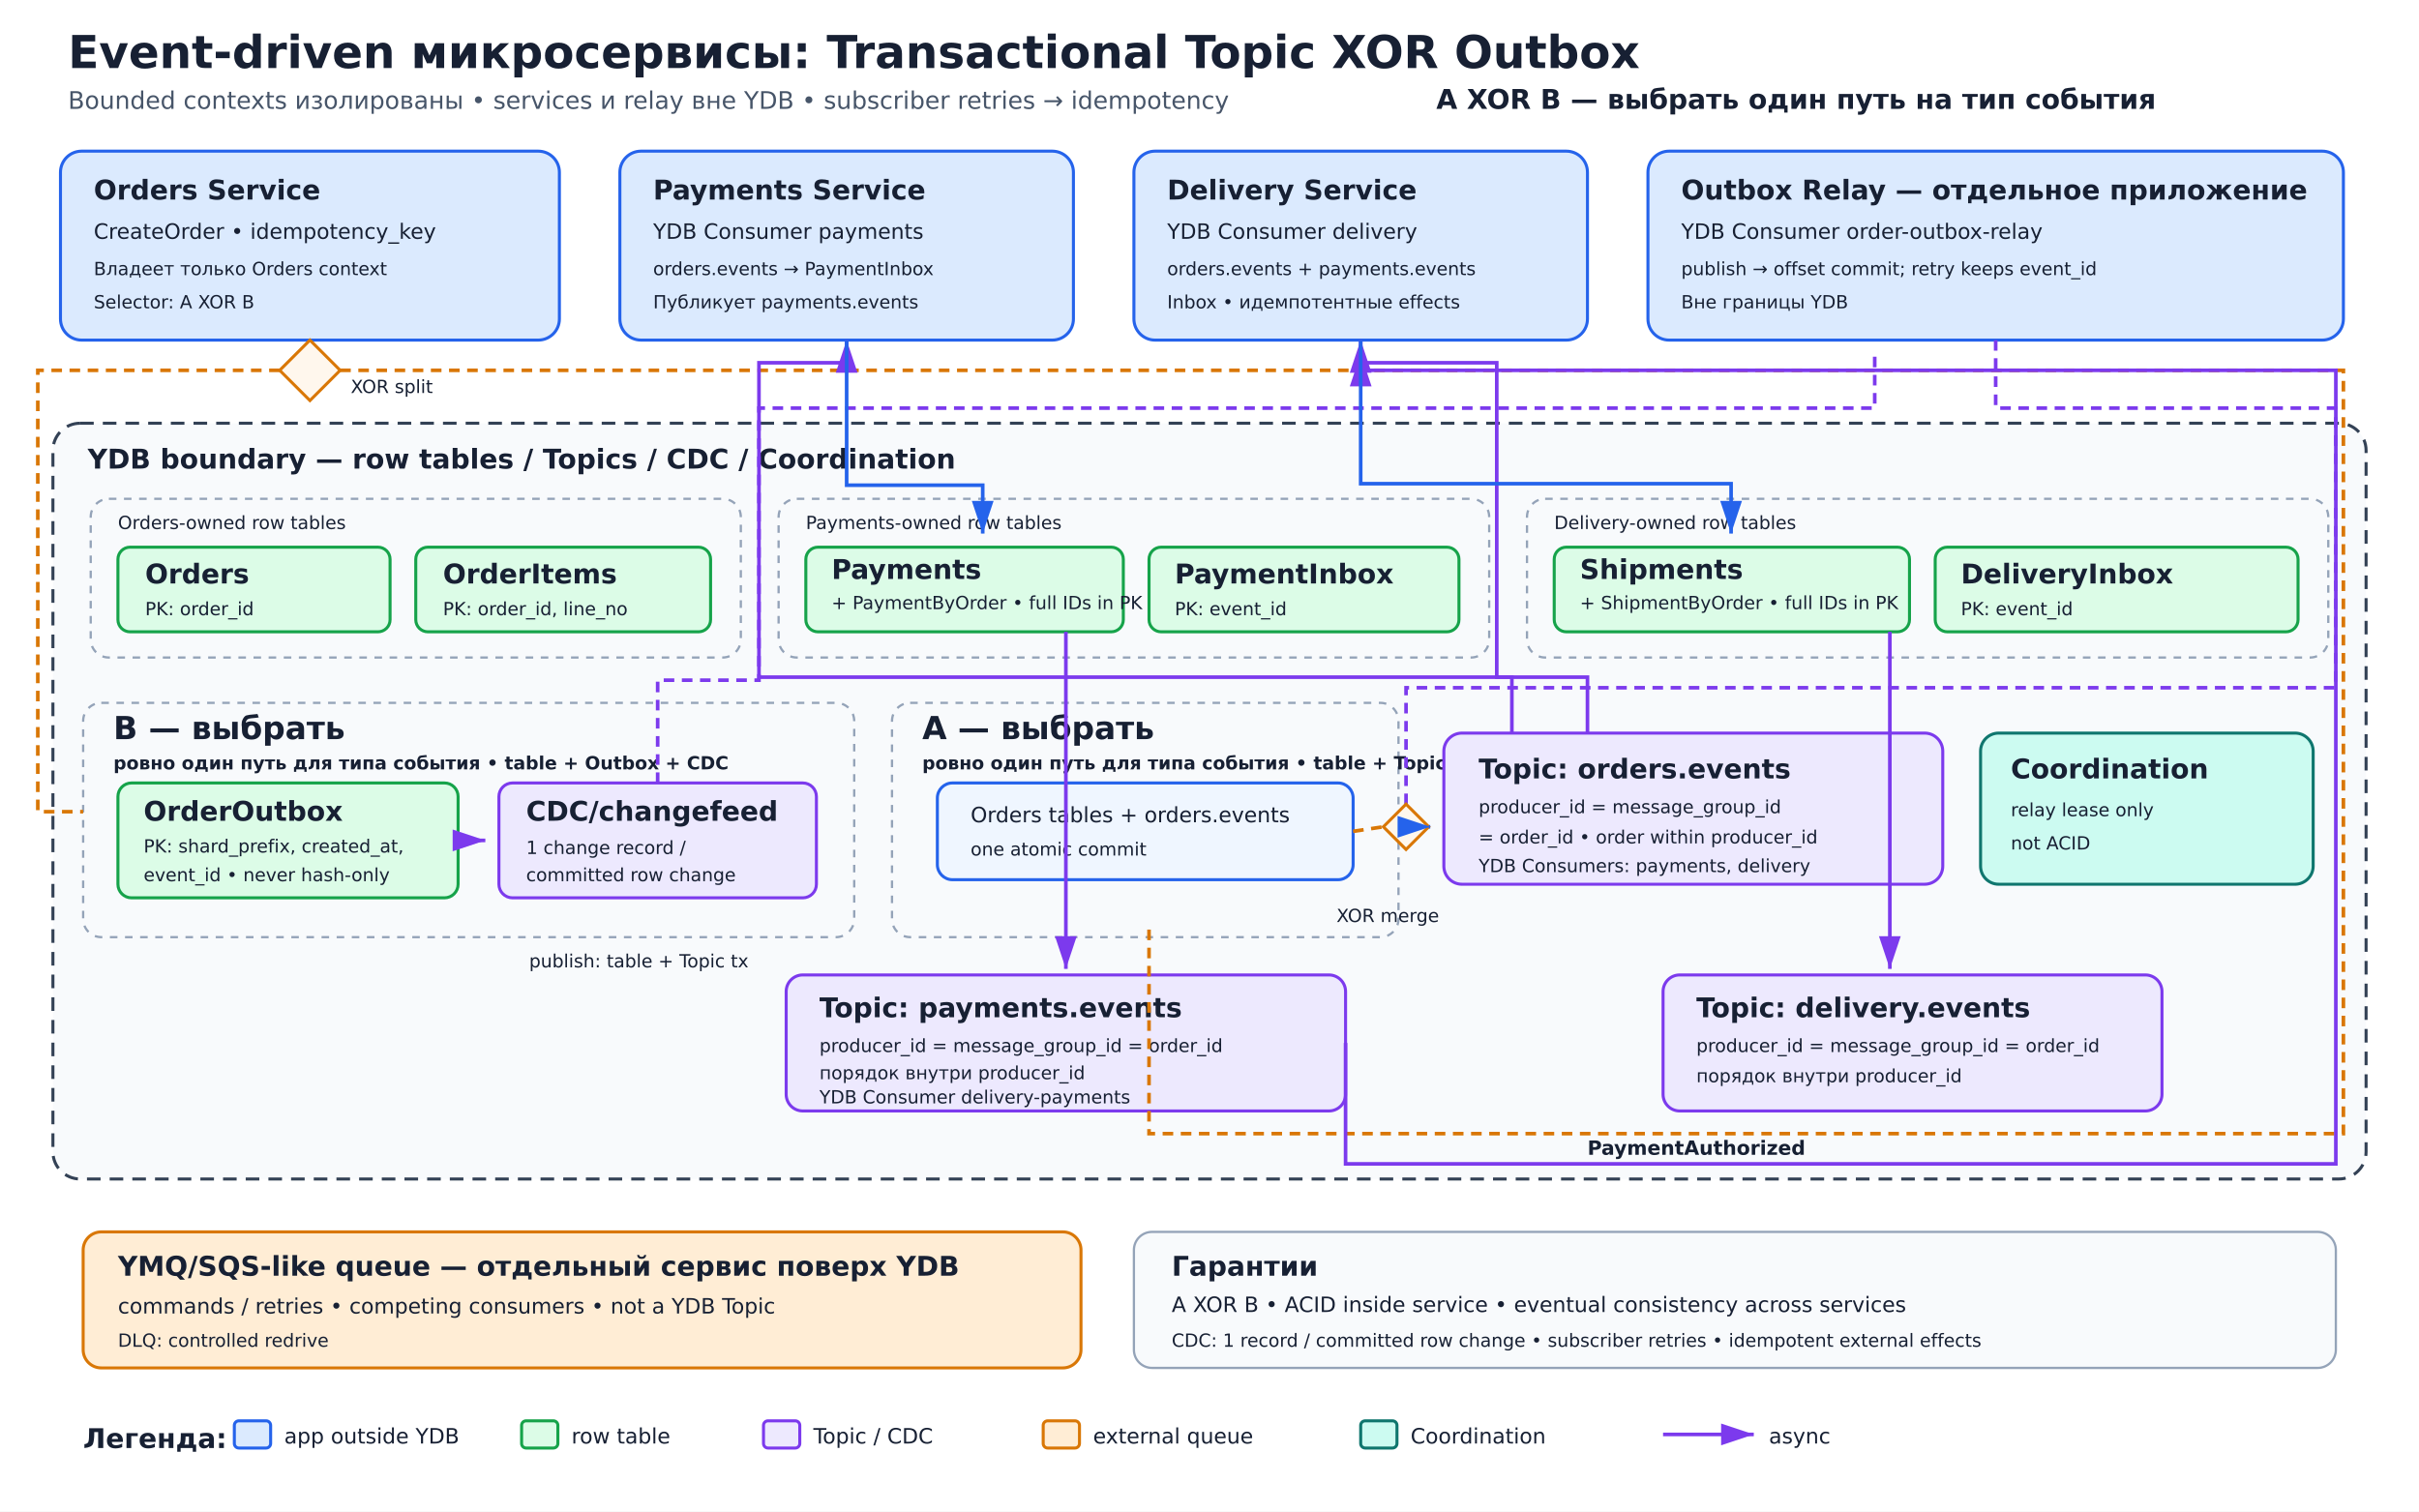
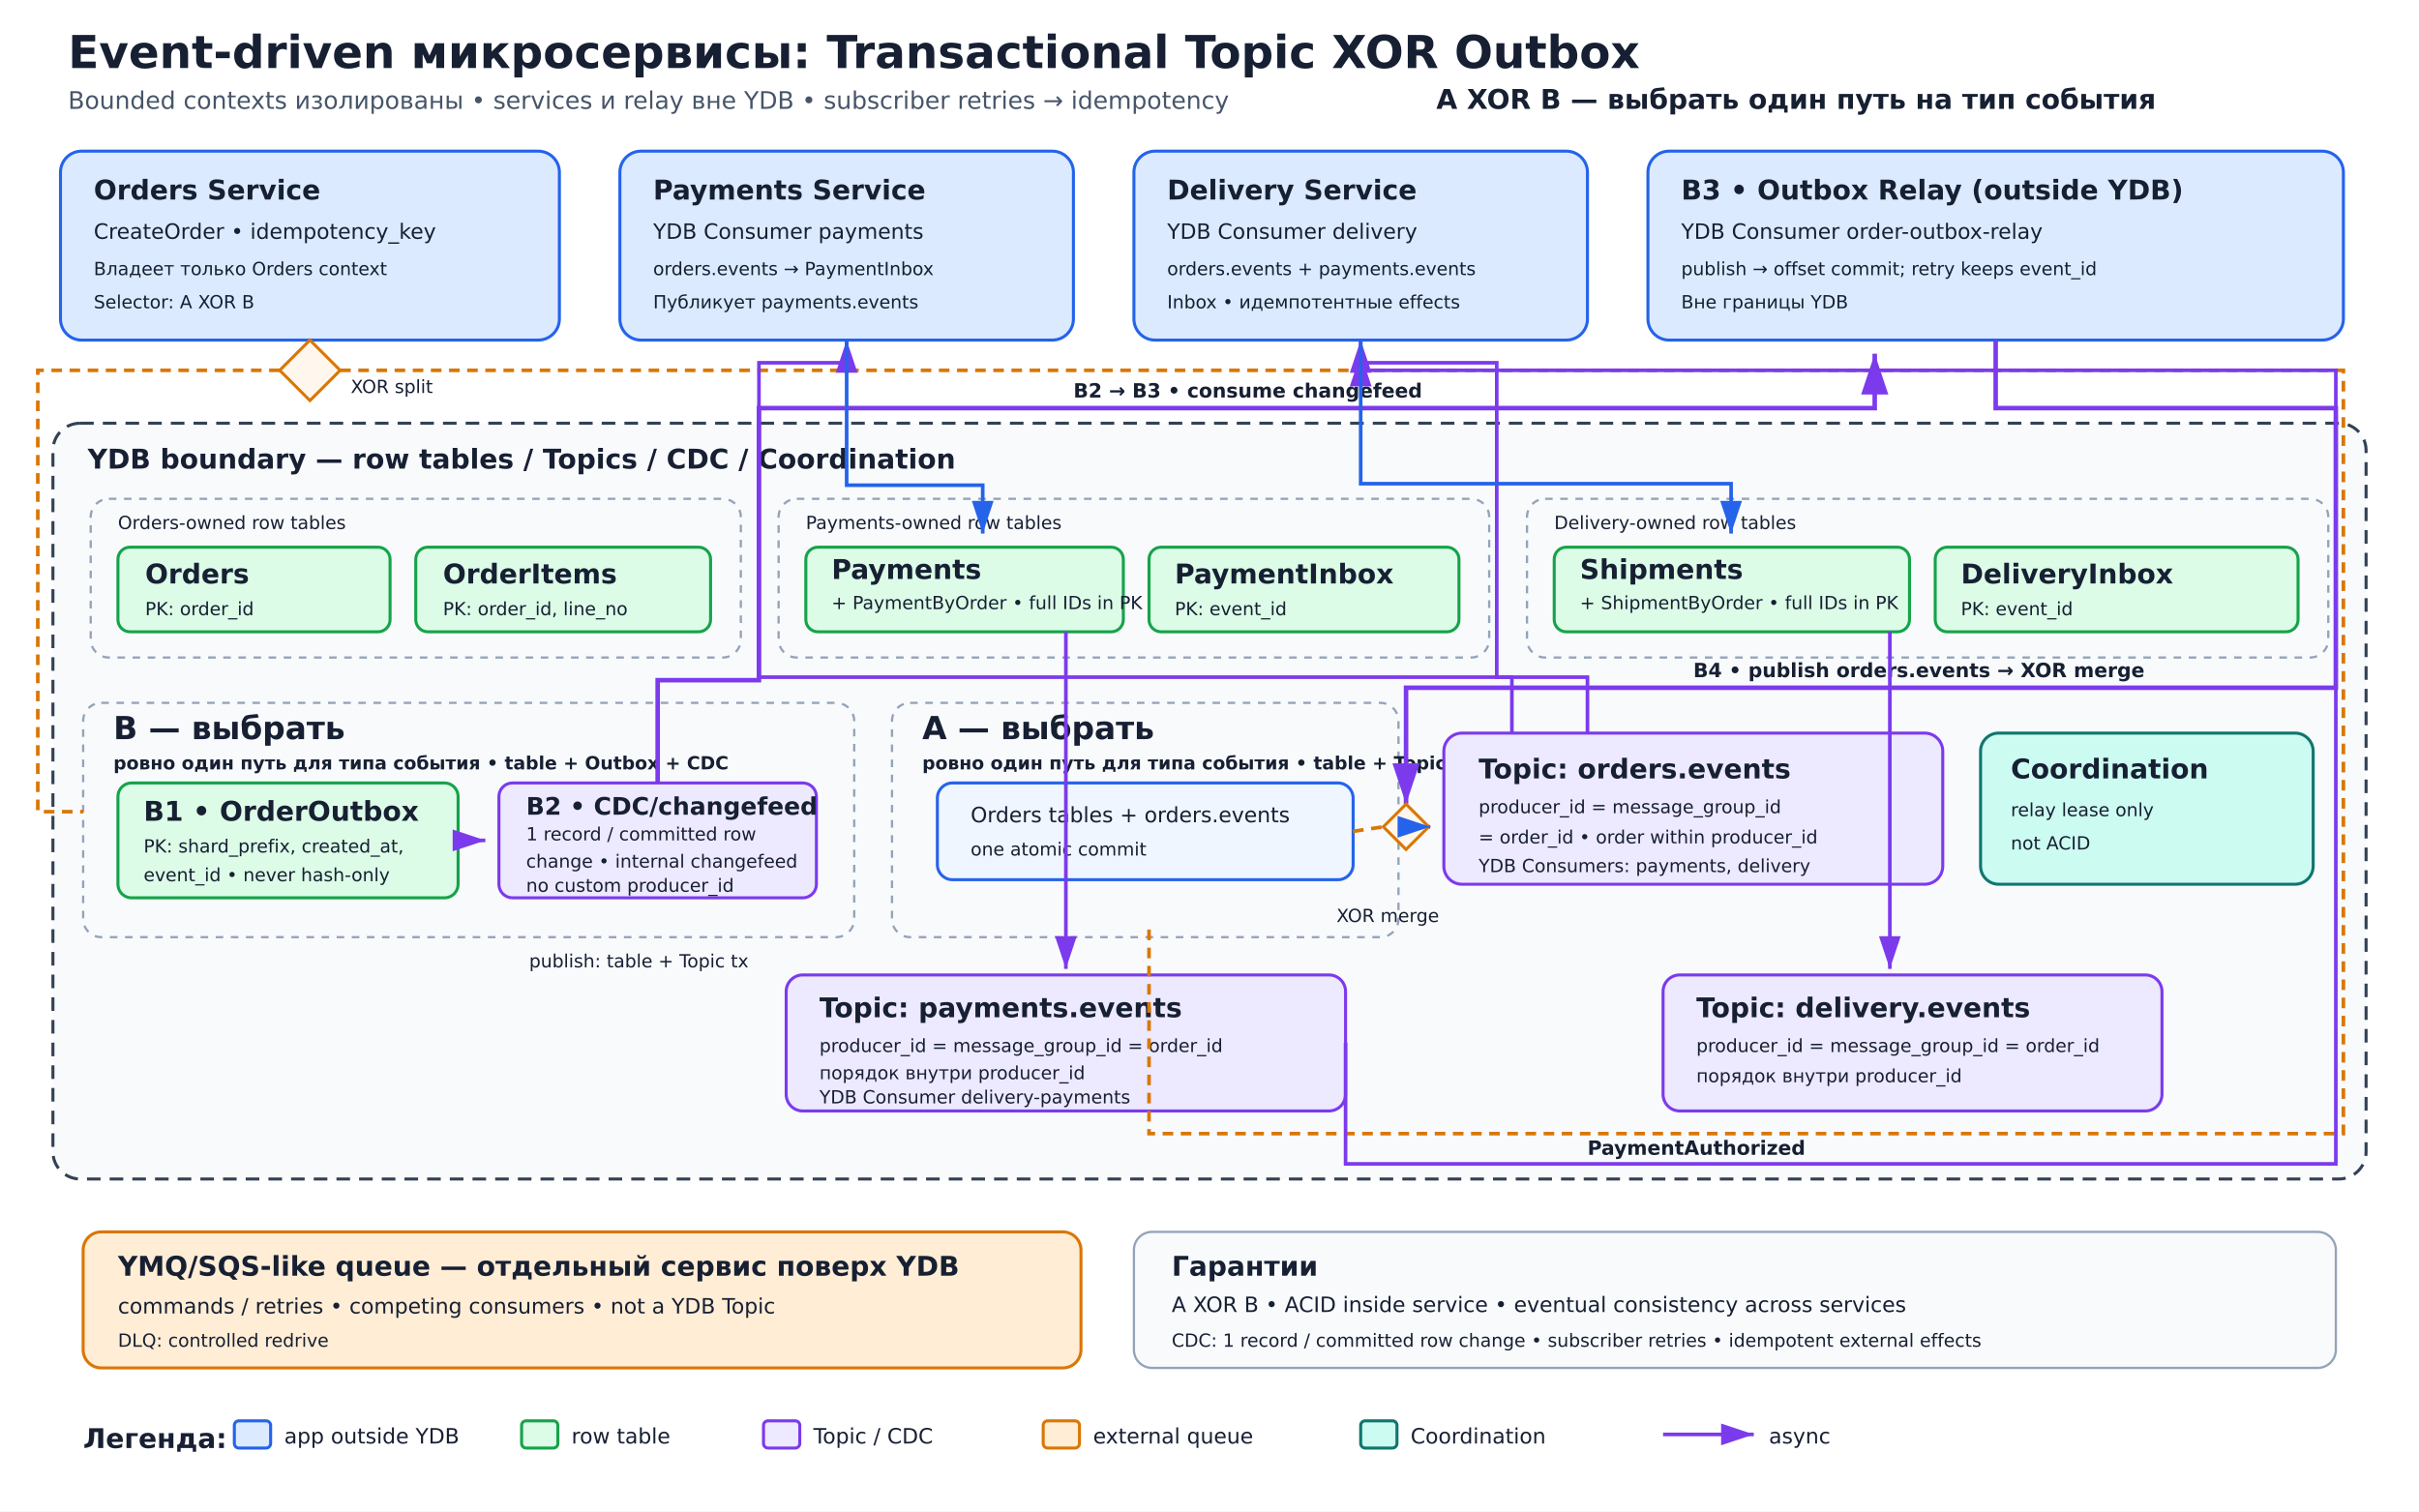
<svg xmlns="http://www.w3.org/2000/svg" version="1.1" viewBox="0 0 1600 1000" role="img" aria-labelledby="title desc">
  <defs>
    <marker id="arrow-blue" markerWidth="10" markerHeight="10" refX="9" refY="3" orient="auto" markerUnits="strokeWidth">
      <path d="M0,0 L0,6 L9,3 z" fill="#2563eb" />
    </marker>
    <marker id="arrow-purple" markerWidth="10" markerHeight="10" refX="9" refY="3" orient="auto" markerUnits="strokeWidth">
      <path d="M0,0 L0,6 L9,3 z" fill="#7c3aed" />
    </marker>
    <marker id="arrow-orange" markerWidth="10" markerHeight="10" refX="9" refY="3" orient="auto" markerUnits="strokeWidth">
      <path d="M0,0 L0,6 L9,3 z" fill="#d97706" />
    </marker>
    <style>
      text, tspan { fill: #172033; }
      .title { font-size: 30px; font-weight: 700; }
      .subtitle { font-size: 16px; fill: #475569; }
      .box-title { font-size: 18px; font-weight: 700; }
      .body { font-size: 14px; }
      .small { font-size: 12px; }
      .flow { font-size: 13px; font-weight: 600; }
      .app { fill: #dbeafe; stroke: #2563eb; stroke-width: 2; }
      .table { fill: #dcfce7; stroke: #16a34a; stroke-width: 2; }
      .topic { fill: #ede9fe; stroke: #7c3aed; stroke-width: 2; }
      .queue { fill: #ffedd5; stroke: #d97706; stroke-width: 2; }
      .coord { fill: #ccfbf1; stroke: #0f766e; stroke-width: 2; }
      .error { fill: #fee2e2; stroke: #dc2626; stroke-width: 2; }
      .boundary { fill: #f8fafc; stroke: #334155; stroke-width: 2; stroke-dasharray: 9 6; }
      .lane { fill: none; stroke: #94a3b8; stroke-width: 1.5; stroke-dasharray: 5 5; }
      .blue-flow { fill: none; stroke: #2563eb; stroke-width: 2.4; marker-end: url(#arrow-blue); }
      .purple-flow { fill: none; stroke: #7c3aed; stroke-width: 2.4; marker-end: url(#arrow-purple); }
      .orange-flow { fill: none; stroke: #d97706; stroke-width: 2.4; marker-end: url(#arrow-orange); }
    </style>
  </defs>
  <rect x="0" y="0" width="1600" height="1000" fill="#ffffff" />
  <text font-family="DejaVu Sans, Arial, sans-serif" x="45" y="45" class="title">Event-driven микросервисы: Transactional Topic XOR Outbox</text>
  <text font-family="DejaVu Sans, Arial, sans-serif" x="45" y="72" class="subtitle">Bounded contexts изолированы • services и relay вне YDB • subscriber retries → idempotency</text>
  <rect x="40" y="100" width="330" height="125" rx="14" class="app" />
  <text font-family="DejaVu Sans, Arial, sans-serif" x="62" y="132" class="box-title">Orders Service</text>
  <text font-family="DejaVu Sans, Arial, sans-serif" x="62" y="158" class="body">CreateOrder • idempotency_key</text>
  <text font-family="DejaVu Sans, Arial, sans-serif" x="62" y="182" class="small">Владеет только Orders context</text>
  <text font-family="DejaVu Sans, Arial, sans-serif" x="62" y="204" class="small">Selector: A XOR B</text>
  <rect x="410" y="100" width="300" height="125" rx="14" class="app" />
  <text font-family="DejaVu Sans, Arial, sans-serif" x="432" y="132" class="box-title">Payments Service</text>
  <text font-family="DejaVu Sans, Arial, sans-serif" x="432" y="158" class="body">YDB Consumer payments</text>
  <text font-family="DejaVu Sans, Arial, sans-serif" x="432" y="182" class="small">orders.events → PaymentInbox</text>
  <text font-family="DejaVu Sans, Arial, sans-serif" x="432" y="204" class="small">Публикует payments.events</text>
  <rect x="750" y="100" width="300" height="125" rx="14" class="app" />
  <text font-family="DejaVu Sans, Arial, sans-serif" x="772" y="132" class="box-title">Delivery Service</text>
  <text font-family="DejaVu Sans, Arial, sans-serif" x="772" y="158" class="body">YDB Consumer delivery</text>
  <text font-family="DejaVu Sans, Arial, sans-serif" x="772" y="182" class="small">orders.events + payments.events</text>
  <text font-family="DejaVu Sans, Arial, sans-serif" x="772" y="204" class="small">Inbox • идемпотентные effects</text>
  <rect x="1090" y="100" width="460" height="125" rx="14" class="app" />
-   <text font-family="DejaVu Sans, Arial, sans-serif" x="1112" y="132" class="box-title">Outbox Relay — отдельное приложение</text>
+   <text font-family="DejaVu Sans, Arial, sans-serif" x="1112" y="132" class="box-title">B3 • Outbox Relay (outside YDB)</text>
  <text font-family="DejaVu Sans, Arial, sans-serif" x="1112" y="158" class="body">YDB Consumer order-outbox-relay</text>
  <text font-family="DejaVu Sans, Arial, sans-serif" x="1112" y="182" class="small">publish → offset commit; retry keeps event_id</text>
  <text font-family="DejaVu Sans, Arial, sans-serif" x="1112" y="204" class="small">Вне границы YDB</text>
  <polygon points="185,245 205,225 225,245 205,265" fill="#fff7ed" stroke="#d97706" stroke-width="2" />
  <text font-family="DejaVu Sans, Arial, sans-serif" x="232" y="260" class="small">XOR split</text>
  <text font-family="DejaVu Sans, Arial, sans-serif" x="950" y="72" font-size="18" font-weight="700">A XOR B — выбрать один путь на тип события</text>
  <rect x="35" y="280" width="1530" height="500" rx="18" class="boundary" />
  <text font-family="DejaVu Sans, Arial, sans-serif" x="58" y="310" class="box-title">YDB boundary — row tables / Topics / CDC / Coordination</text>
  <rect x="60" y="330" width="430" height="105" rx="12" class="lane" />
  <text font-family="DejaVu Sans, Arial, sans-serif" x="78" y="350" class="small">Orders-owned row tables</text>
  <rect x="78" y="362" width="180" height="56" rx="8" class="table" />
  <text font-family="DejaVu Sans, Arial, sans-serif" x="96" y="386" class="box-title">Orders</text>
  <text font-family="DejaVu Sans, Arial, sans-serif" x="96" y="407" class="small">PK: order_id</text>
  <rect x="275" y="362" width="195" height="56" rx="8" class="table" />
  <text font-family="DejaVu Sans, Arial, sans-serif" x="293" y="386" class="box-title">OrderItems</text>
  <text font-family="DejaVu Sans, Arial, sans-serif" x="293" y="407" class="small">PK: order_id, line_no</text>
  <rect x="515" y="330" width="470" height="105" rx="12" class="lane" />
  <text font-family="DejaVu Sans, Arial, sans-serif" x="533" y="350" class="small">Payments-owned row tables</text>
  <rect x="533" y="362" width="210" height="56" rx="8" class="table" />
  <text font-family="DejaVu Sans, Arial, sans-serif" x="550" y="383" class="box-title">Payments</text>
  <text font-family="DejaVu Sans, Arial, sans-serif" x="550" y="403" class="small">+ PaymentByOrder • full IDs in PK</text>
  <rect x="760" y="362" width="205" height="56" rx="8" class="table" />
  <text font-family="DejaVu Sans, Arial, sans-serif" x="777" y="386" class="box-title">PaymentInbox</text>
  <text font-family="DejaVu Sans, Arial, sans-serif" x="777" y="407" class="small">PK: event_id</text>
  <rect x="1010" y="330" width="530" height="105" rx="12" class="lane" />
  <text font-family="DejaVu Sans, Arial, sans-serif" x="1028" y="350" class="small">Delivery-owned row tables</text>
  <rect x="1028" y="362" width="235" height="56" rx="8" class="table" />
  <text font-family="DejaVu Sans, Arial, sans-serif" x="1045" y="383" class="box-title">Shipments</text>
  <text font-family="DejaVu Sans, Arial, sans-serif" x="1045" y="403" class="small">+ ShipmentByOrder • full IDs in PK</text>
  <rect x="1280" y="362" width="240" height="56" rx="8" class="table" />
  <text font-family="DejaVu Sans, Arial, sans-serif" x="1297" y="386" class="box-title">DeliveryInbox</text>
  <text font-family="DejaVu Sans, Arial, sans-serif" x="1297" y="407" class="small">PK: event_id</text>
  <rect x="55" y="465" width="510" height="155" rx="12" class="lane" />
  <text font-family="DejaVu Sans, Arial, sans-serif" x="75" y="489" font-size="21" font-weight="700">B — выбрать<tspan font-family="DejaVu Sans, Arial, sans-serif" x="75" dy="20" class="small">ровно один путь для типа события • table + Outbox + CDC</tspan>
  </text>
  <rect x="78" y="518" width="225" height="76" rx="9" class="table" />
-   <text font-family="DejaVu Sans, Arial, sans-serif" x="95" y="543" class="box-title">OrderOutbox</text>
+   <text font-family="DejaVu Sans, Arial, sans-serif" x="95" y="543" class="box-title">B1 • OrderOutbox</text>
  <text font-family="DejaVu Sans, Arial, sans-serif" x="95" y="564" class="small">PK: shard_prefix, created_at,</text>
  <text font-family="DejaVu Sans, Arial, sans-serif" x="95" y="583" class="small">event_id • never hash-only</text>
  <rect x="330" y="518" width="210" height="76" rx="9" class="topic" />
-   <text font-family="DejaVu Sans, Arial, sans-serif" x="348" y="543" class="box-title">CDC/changefeed</text>
-   <text font-family="DejaVu Sans, Arial, sans-serif" x="348" y="565" class="small">1 change record /</text>
-   <text font-family="DejaVu Sans, Arial, sans-serif" x="348" y="583" class="small">committed row change</text>
+   <text font-family="DejaVu Sans, Arial, sans-serif" x="348" y="539" font-size="16" font-weight="700">B2 • CDC/changefeed</text>
+   <text font-family="DejaVu Sans, Arial, sans-serif" x="348" y="556" class="small">1 record / committed row</text>
+   <text font-family="DejaVu Sans, Arial, sans-serif" x="348" y="574" class="small">change • internal changefeed</text>
+   <text font-family="DejaVu Sans, Arial, sans-serif" x="348" y="590" class="small">no custom producer_id</text>
  <rect x="590" y="465" width="335" height="155" rx="12" class="lane" />
  <text font-family="DejaVu Sans, Arial, sans-serif" x="610" y="489" font-size="21" font-weight="700">A — выбрать<tspan font-family="DejaVu Sans, Arial, sans-serif" x="610" dy="20" class="small">ровно один путь для типа события • table + Topic tx</tspan>
  </text>
  <rect x="620" y="518" width="275" height="64" rx="10" fill="#eff6ff" stroke="#2563eb" stroke-width="2" />
  <text font-family="DejaVu Sans, Arial, sans-serif" x="642" y="544" class="body">Orders tables + orders.events</text>
  <text font-family="DejaVu Sans, Arial, sans-serif" x="642" y="566" class="small">one atomic commit</text>
  <rect x="955" y="485" width="330" height="100" rx="12" class="topic" />
  <text font-family="DejaVu Sans, Arial, sans-serif" x="978" y="515" class="box-title">Topic: orders.events</text>
  <text font-family="DejaVu Sans, Arial, sans-serif" x="978" y="538" class="small">producer_id = message_group_id</text>
  <text font-family="DejaVu Sans, Arial, sans-serif" x="978" y="558" class="small">= order_id • order within producer_id</text>
  <text font-family="DejaVu Sans, Arial, sans-serif" x="978" y="577" class="small">YDB Consumers: payments, delivery</text>
  <rect x="1310" y="485" width="220" height="100" rx="12" class="coord" />
  <text font-family="DejaVu Sans, Arial, sans-serif" x="1330" y="515" class="box-title">Coordination</text>
  <text font-family="DejaVu Sans, Arial, sans-serif" x="1330" y="540" class="small">relay lease only</text>
  <text font-family="DejaVu Sans, Arial, sans-serif" x="1330" y="562" class="small">not ACID</text>
  <rect x="520" y="645" width="370" height="90" rx="11" class="topic" />
  <text font-family="DejaVu Sans, Arial, sans-serif" x="542" y="673" class="box-title">Topic: payments.events</text>
  <text font-family="DejaVu Sans, Arial, sans-serif" x="542" y="696" class="small">producer_id = message_group_id = order_id</text>
  <text font-family="DejaVu Sans, Arial, sans-serif" x="542" y="714" class="small">порядок внутри producer_id</text>
  <text font-family="DejaVu Sans, Arial, sans-serif" x="542" y="730" class="small">YDB Consumer delivery-payments</text>
  <rect x="1100" y="645" width="330" height="90" rx="11" class="topic" />
  <text font-family="DejaVu Sans, Arial, sans-serif" x="1122" y="673" class="box-title">Topic: delivery.events</text>
  <text font-family="DejaVu Sans, Arial, sans-serif" x="1122" y="696" class="small">producer_id = message_group_id = order_id</text>
  <text font-family="DejaVu Sans, Arial, sans-serif" x="1122" y="716" class="small">порядок внутри producer_id</text>
  <path d="M185 245 L25 245 L25 537 L55 537" fill="none" stroke="#d97706" stroke-width="2.4" stroke-dasharray="7 5" />
  <path d="M225 245 L1550 245 L1550 750 L760 750 L760 610" fill="none" stroke="#d97706" stroke-width="2.4" stroke-dasharray="7 5" />
  <path d="M303 556 L321 556" class="purple-flow" />
-   <path d="M435 518 L435 450 L502 450 L502 270 L1240 270 L1240 234" fill="none" stroke="#7c3aed" stroke-width="2.4" stroke-dasharray="7 5" />
-   <path d="M1320 225 L1320 270 L1545 270 L1545 455 L930 455 L930 532" fill="none" stroke="#7c3aed" stroke-width="2.4" stroke-dasharray="7 5" />
+   <path d="M435 518 L435 450 L502 450 L502 270 L1240 270 L1240 234" fill="none" stroke="#7c3aed" stroke-width="3" marker-end="url(#arrow-purple)" />
+   <text font-family="DejaVu Sans, Arial, sans-serif" x="710" y="263" class="flow">B2 → B3 • consume changefeed</text>
+   <path d="M1320 225 L1320 270 L1545 270 L1545 455 L930 455 L930 532" fill="none" stroke="#7c3aed" stroke-width="3" marker-end="url(#arrow-purple)" />
+   <text font-family="DejaVu Sans, Arial, sans-serif" x="1120" y="448" class="flow">B4 • publish orders.events → XOR merge</text>
  <path d="M895 550 L915 547" fill="none" stroke="#d97706" stroke-width="2.4" stroke-dasharray="7 5" />
  <polygon points="915,547 930,532 945,547 930,562" fill="#fff7ed" stroke="#d97706" stroke-width="2" />
  <text font-family="DejaVu Sans, Arial, sans-serif" x="884" y="610" class="small">XOR merge</text>
  <path d="M945 547 L946 547" class="blue-flow" />
  <path d="M1000 485 L1000 448 L502 448 L502 240 L560 240 L560 225" class="purple-flow" />
  <path d="M1050 485 L1050 448 L990 448 L990 240 L900 240 L900 225" class="purple-flow" />
  <path d="M560 225 L560 321 L650 321 L650 353" class="blue-flow" />
  <path d="M705 418 L705 641" class="purple-flow" />
  <text font-family="DejaVu Sans, Arial, sans-serif" x="350" y="640" class="small">publish: table + Topic tx</text>
  <path d="M890 690 L890 770 L1545 770 L1545 245 L900 245 L900 234" class="purple-flow" />
  <text font-family="DejaVu Sans, Arial, sans-serif" x="1050" y="764" class="flow">PaymentAuthorized</text>
  <path d="M900 225 L900 320 L1145 320 L1145 353" class="blue-flow" />
  <path d="M1250 418 L1250 641" class="purple-flow" />
  <rect x="55" y="815" width="660" height="90" rx="12" class="queue" />
  <text font-family="DejaVu Sans, Arial, sans-serif" x="78" y="844" class="box-title">YMQ/SQS-like queue — отдельный сервис поверх YDB</text>
  <text font-family="DejaVu Sans, Arial, sans-serif" x="78" y="869" class="body">commands / retries • competing consumers • not a YDB Topic</text>
  <text font-family="DejaVu Sans, Arial, sans-serif" x="78" y="891" class="small">DLQ: controlled redrive</text>
  <rect x="750" y="815" width="795" height="90" rx="12" fill="#f8fafc" stroke="#94a3b8" stroke-width="1.5" />
  <text font-family="DejaVu Sans, Arial, sans-serif" x="775" y="844" class="box-title">Гарантии</text>
  <text font-family="DejaVu Sans, Arial, sans-serif" x="775" y="868" class="body">A XOR B • ACID inside service • eventual consistency across services</text>
  <text font-family="DejaVu Sans, Arial, sans-serif" x="775" y="891" class="small">CDC: 1 record / committed row change • subscriber retries • idempotent external effects</text>
  <text font-family="DejaVu Sans, Arial, sans-serif" x="55" y="958" class="box-title">Легенда:</text>
  <rect x="155" y="940" width="24" height="18" rx="3" class="app" />
  <text font-family="DejaVu Sans, Arial, sans-serif" x="188" y="955" class="body">app outside YDB</text>
  <rect x="345" y="940" width="24" height="18" rx="3" class="table" />
  <text font-family="DejaVu Sans, Arial, sans-serif" x="378" y="955" class="body">row table</text>
  <rect x="505" y="940" width="24" height="18" rx="3" class="topic" />
  <text font-family="DejaVu Sans, Arial, sans-serif" x="538" y="955" class="body">Topic / CDC</text>
  <rect x="690" y="940" width="24" height="18" rx="3" class="queue" />
  <text font-family="DejaVu Sans, Arial, sans-serif" x="723" y="955" class="body">external queue</text>
  <rect x="900" y="940" width="24" height="18" rx="3" class="coord" />
  <text font-family="DejaVu Sans, Arial, sans-serif" x="933" y="955" class="body">Coordination</text>
  <line x1="1100" y1="949" x2="1160" y2="949" class="purple-flow" />
  <text font-family="DejaVu Sans, Arial, sans-serif" x="1170" y="955" class="body">async</text>
</svg>
